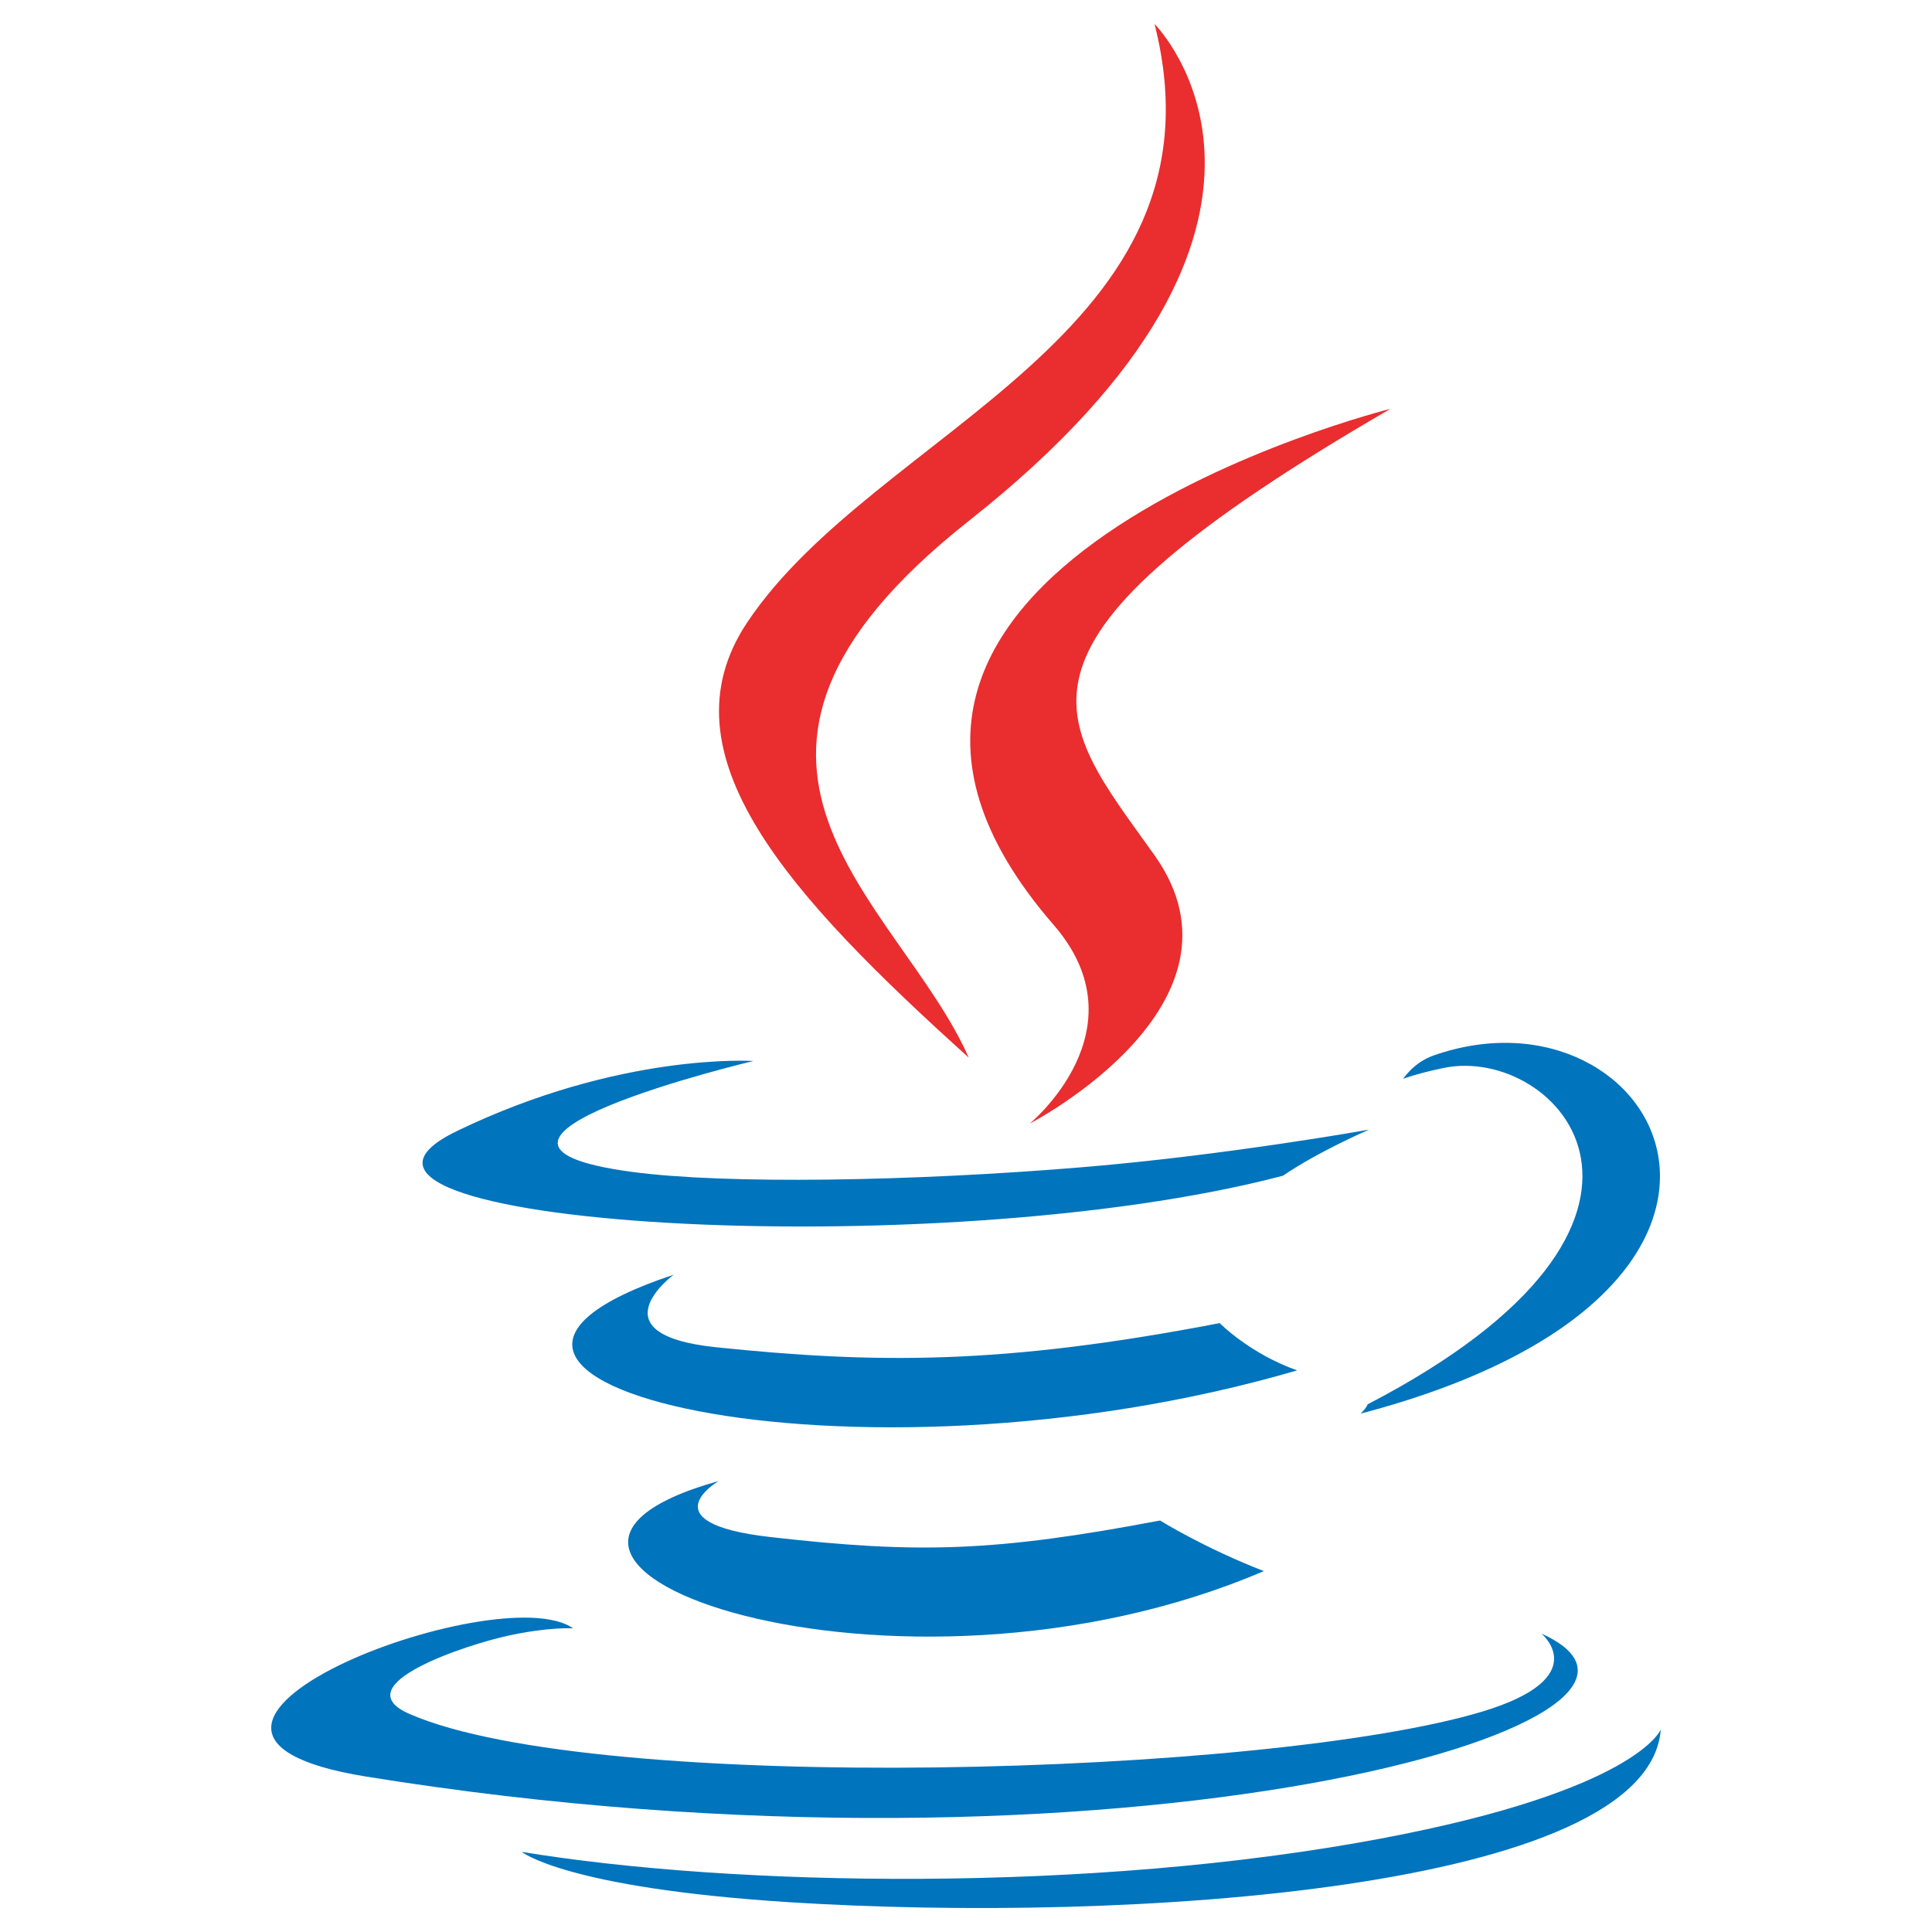
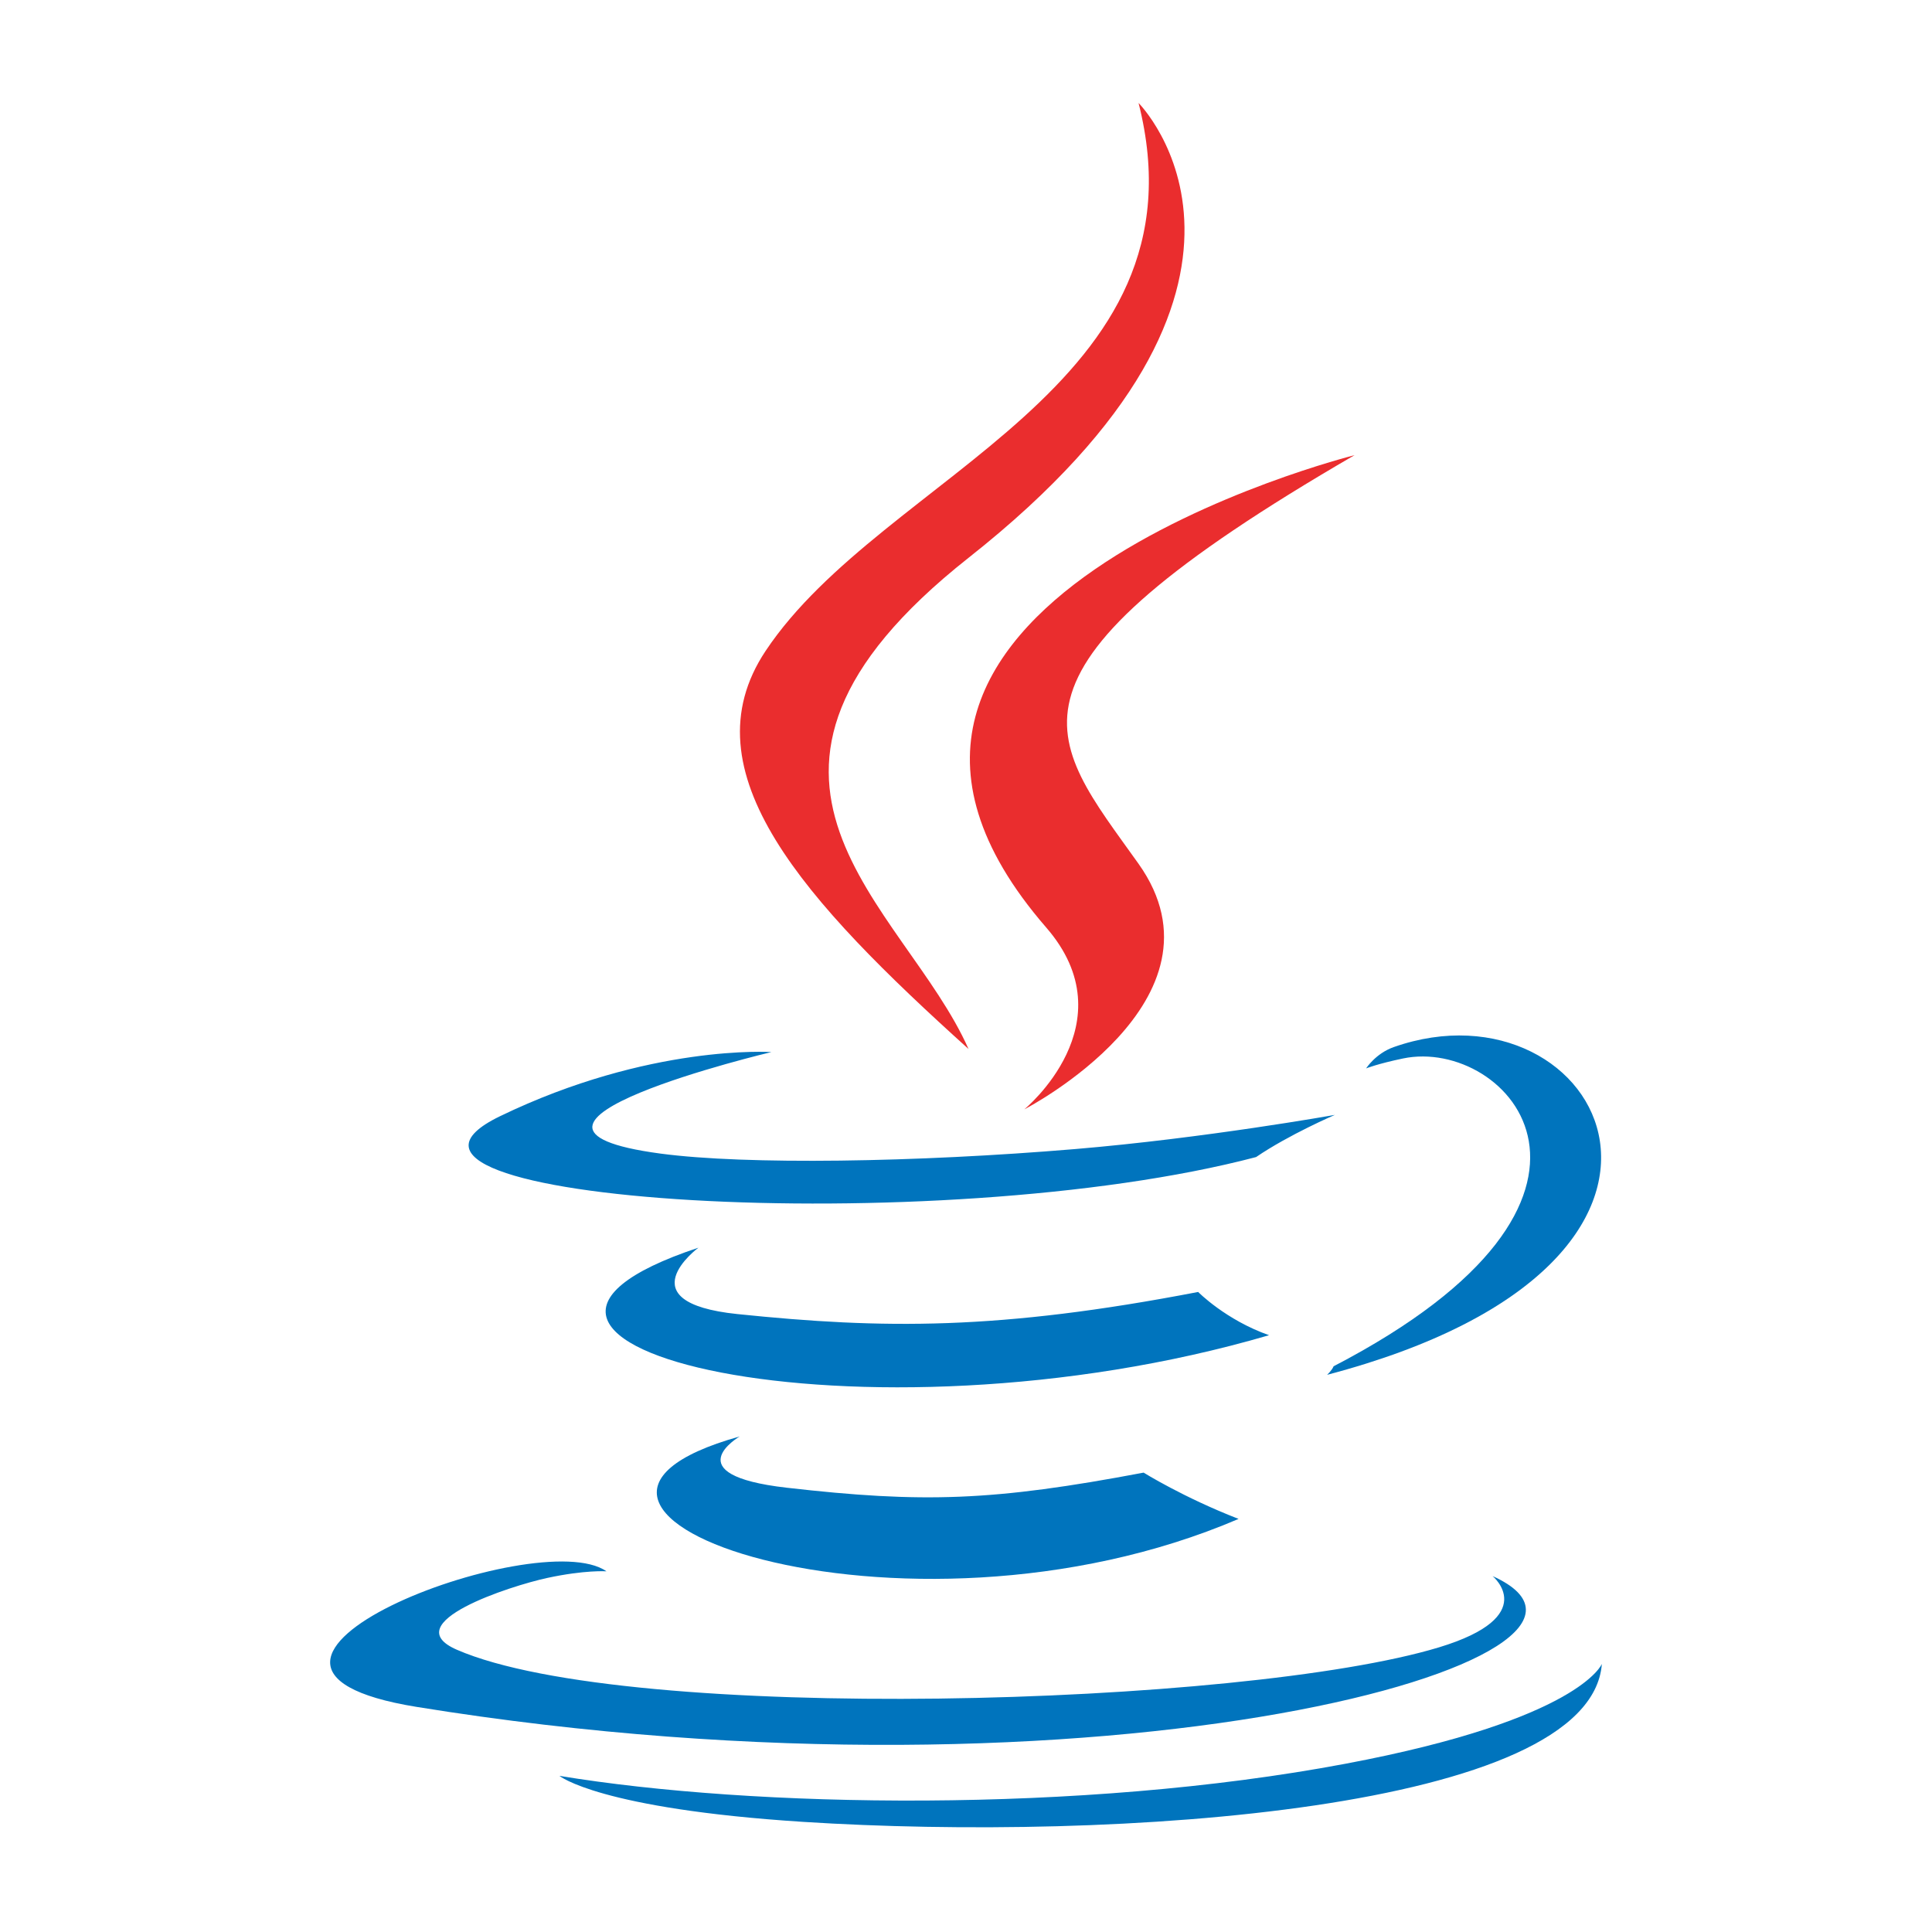
- <svg xmlns="http://www.w3.org/2000/svg" width="1em" height="1em" viewBox="0 0 128 128">
+ <svg xmlns="http://www.w3.org/2000/svg" viewBox="-5.93 -5.867 139.86 139.86">
  <path fill="#0074bd" d="M47.617 98.12s-4.767 2.774 3.397 3.71c9.892 1.13 14.947.968 25.845-1.092c0 0 2.871 1.795 6.873 3.351c-24.439 10.47-55.308-.607-36.115-5.969m-2.988-13.665s-5.348 3.959 2.823 4.805c10.567 1.091 18.91 1.18 33.354-1.6c0 0 1.993 2.025 5.132 3.131c-29.542 8.64-62.446.68-41.309-6.336" />
  <path fill="#ea2d2e" d="M69.802 61.271c6.025 6.935-1.58 13.17-1.58 13.17s15.289-7.891 8.269-17.777c-6.559-9.215-11.587-13.792 15.635-29.58c0 .001-42.731 10.67-22.324 34.187" />
  <path fill="#0074bd" d="M102.123 108.229s3.529 2.91-3.888 5.159c-14.102 4.272-58.706 5.56-71.094.171c-4.451-1.938 3.899-4.625 6.526-5.192c2.739-.593 4.303-.485 4.303-.485c-4.953-3.487-32.013 6.85-13.743 9.815c49.821 8.076 90.817-3.637 77.896-9.468M49.912 70.294s-22.686 5.389-8.033 7.348c6.188.828 18.518.638 30.011-.326c9.39-.789 18.813-2.474 18.813-2.474s-3.308 1.419-5.704 3.053c-23.042 6.061-67.544 3.238-54.731-2.958c10.832-5.239 19.644-4.643 19.644-4.643m40.697 22.747c23.421-12.167 12.591-23.86 5.032-22.285c-1.848.385-2.677.72-2.677.72s.688-1.079 2-1.543c14.953-5.255 26.451 15.503-4.823 23.725c0-.002.359-.327.468-.617" />
  <path fill="#ea2d2e" d="M76.491 1.587S89.459 14.563 64.188 34.51c-20.266 16.006-4.621 25.13-.007 35.559c-11.831-10.673-20.509-20.07-14.688-28.815C58.041 28.42 81.722 22.195 76.491 1.587" />
  <path fill="#0074bd" d="M52.214 126.021c22.476 1.437 57-.8 57.817-11.436c0 0-1.571 4.032-18.577 7.231c-19.186 3.612-42.854 3.191-56.887.874c0 .001 2.875 2.381 17.647 3.331" />
</svg>
